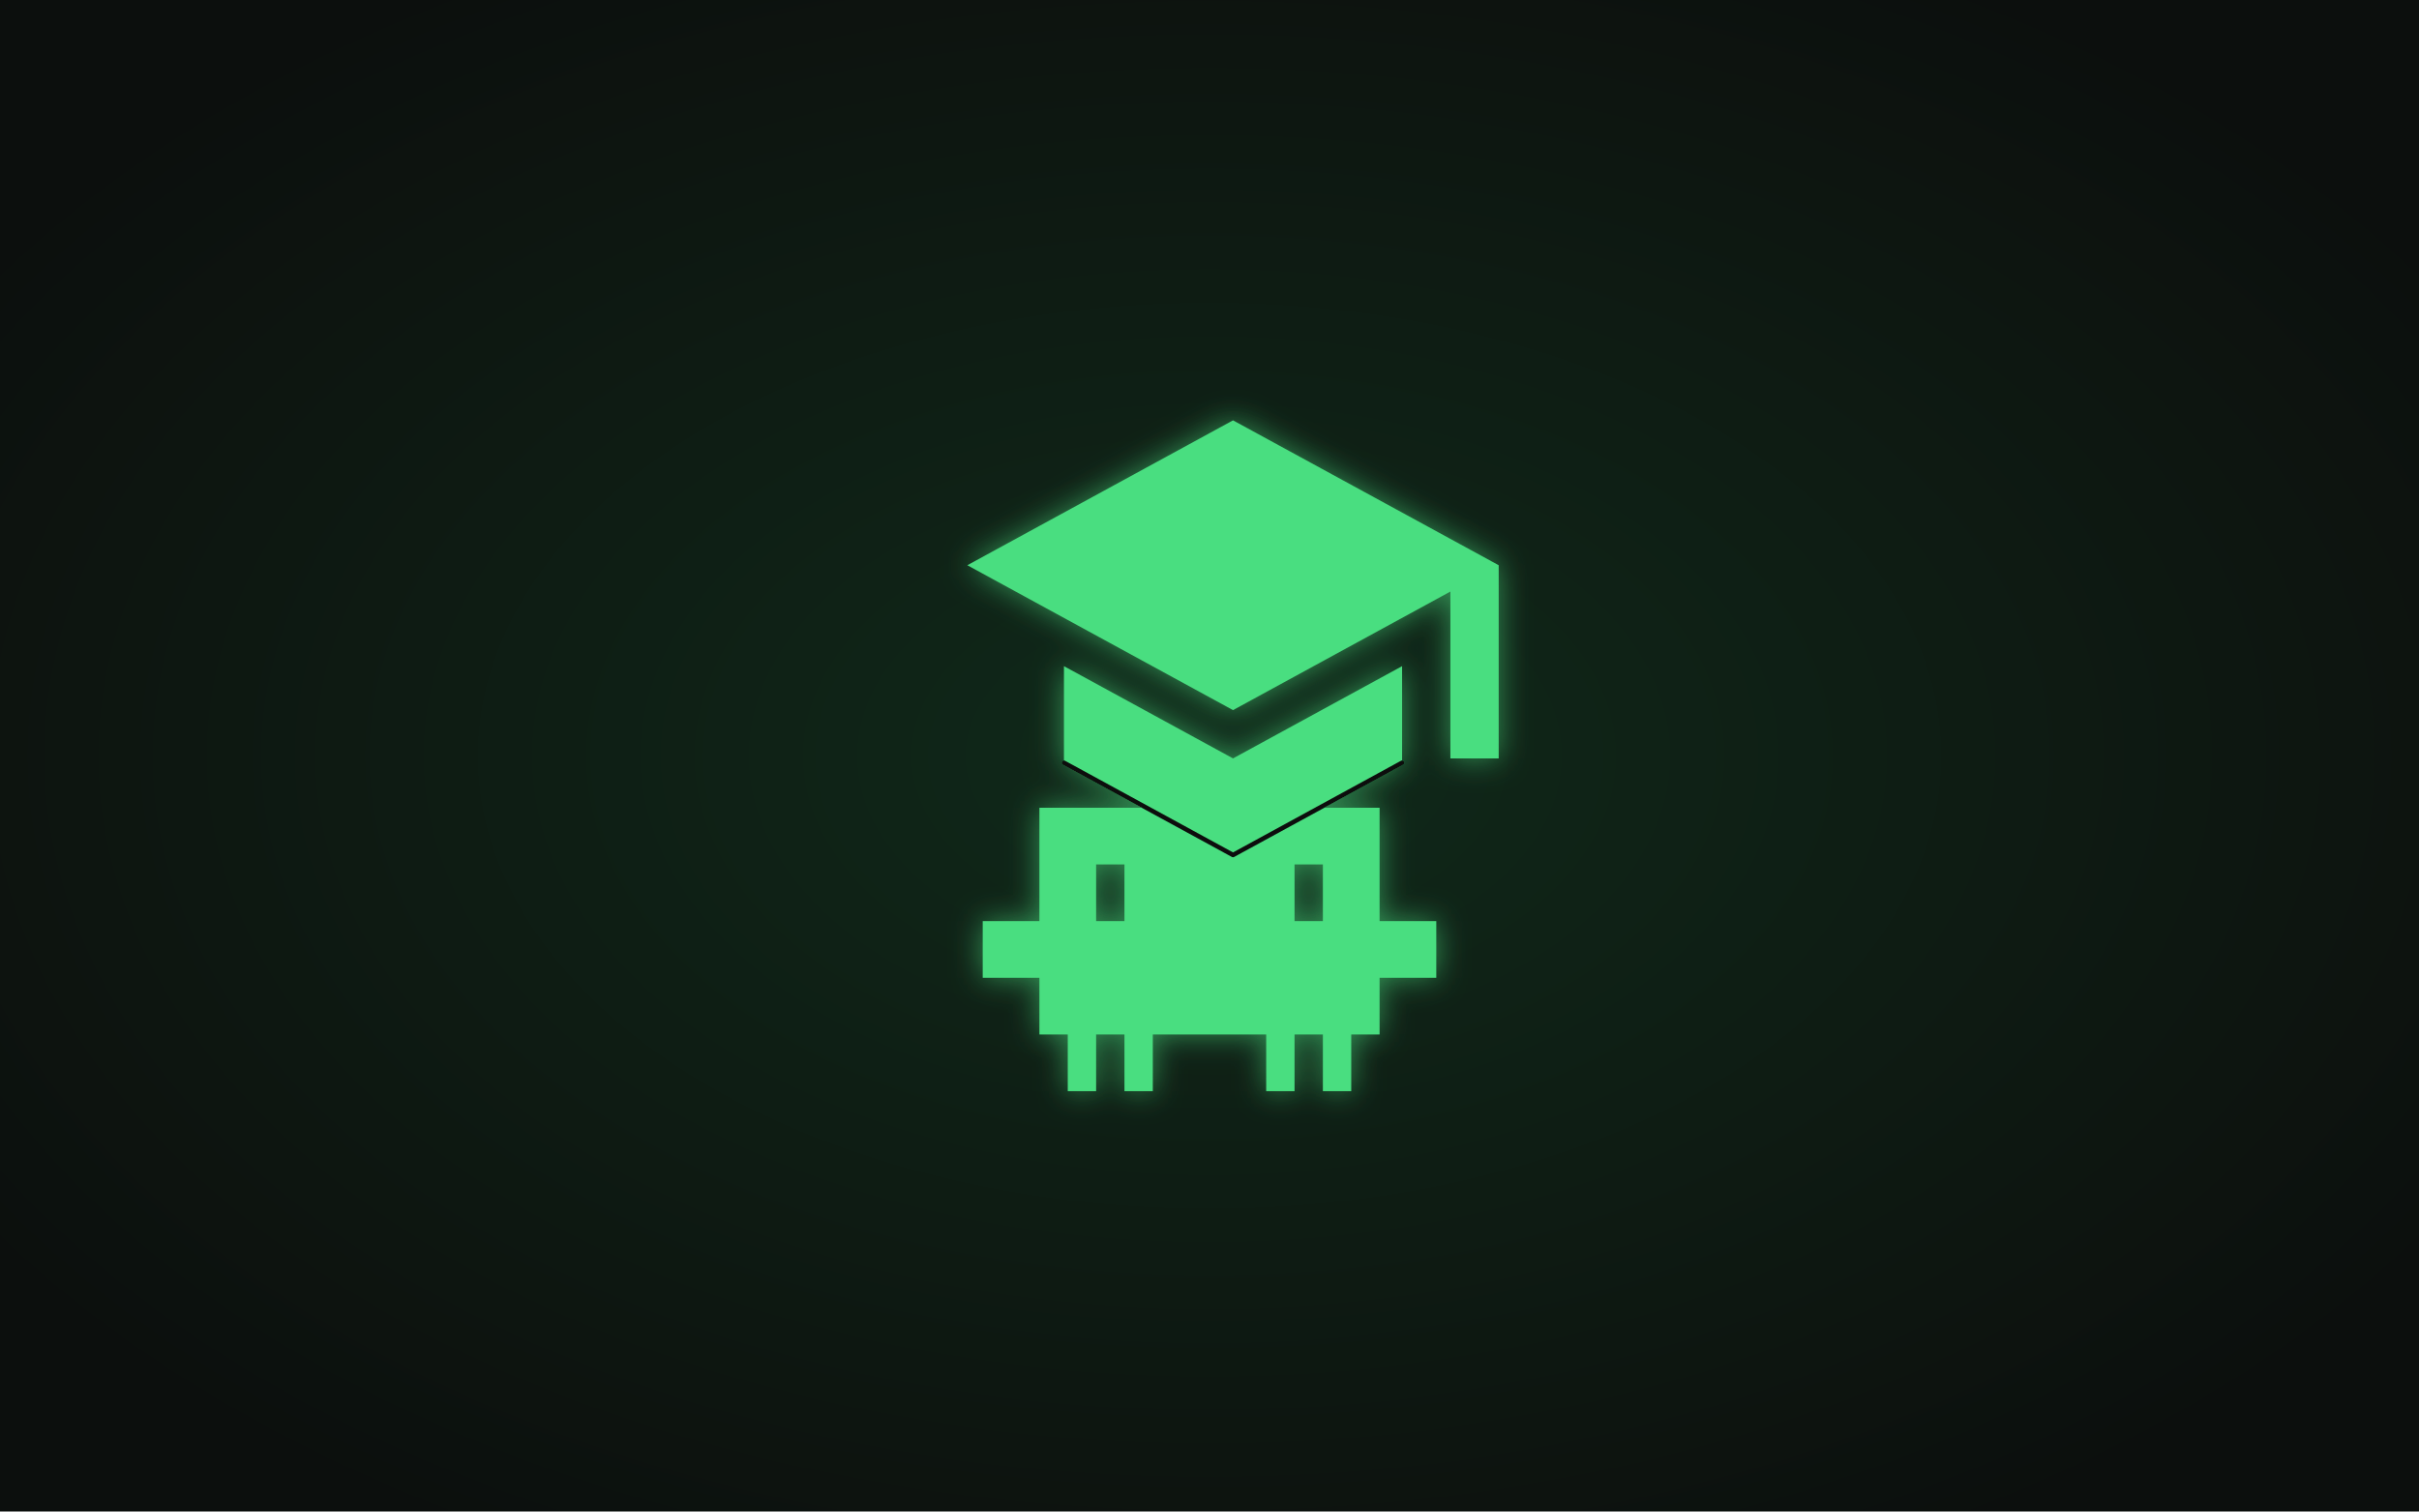
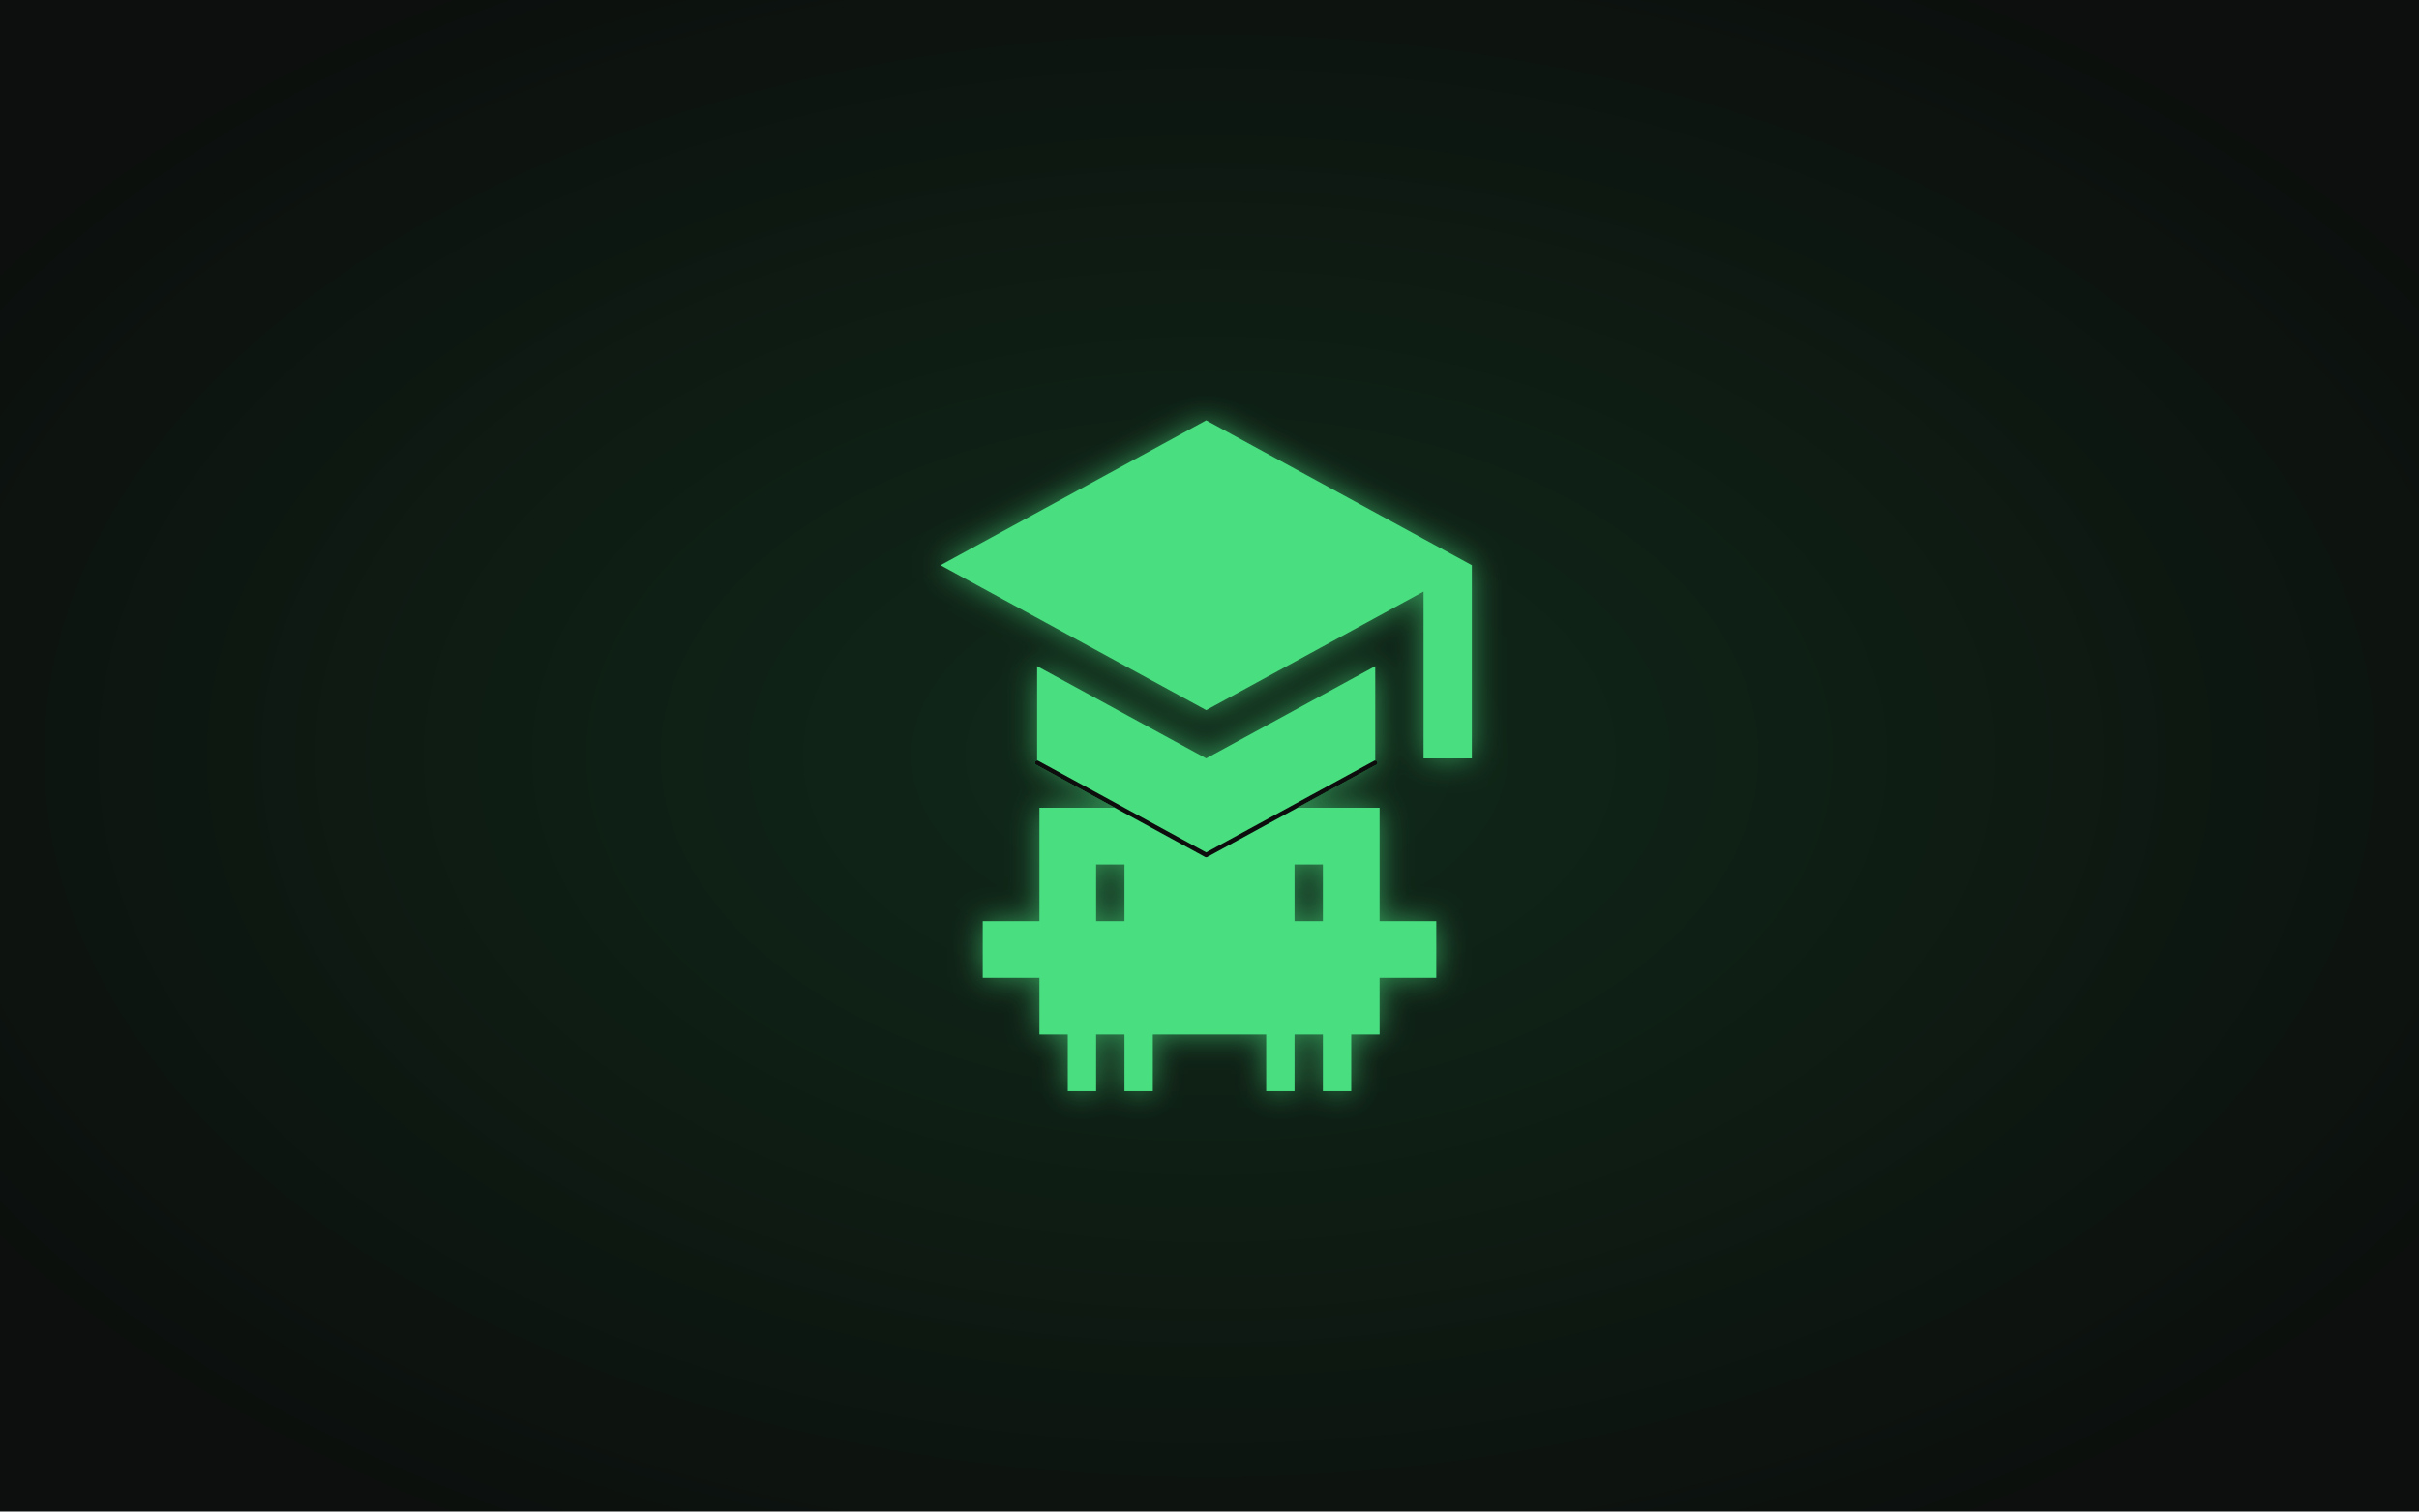
<svg xmlns="http://www.w3.org/2000/svg" viewBox="0 0 1600 1000" role="img" aria-labelledby="t">
  <defs>
    <filter id="glow" filterUnits="userSpaceOnUse" x="0" y="0" width="1600" height="1000">
      <feGaussianBlur stdDeviation="10" result="b" />
      <feComponentTransfer in="b" result="bf">
        <feFuncA type="linear" slope="0.6" />
      </feComponentTransfer>
      <feMerge>
        <feMergeNode in="bf" />
        <feMergeNode in="SourceGraphic" />
      </feMerge>
    </filter>
    <radialGradient id="bg" cx="50%" cy="50%" r="60%">
      <stop offset="0" stop-color="#102a1a" />
      <stop offset="1" stop-color="#0c0f0d" />
    </radialGradient>
  </defs>
  <rect width="100%" height="100%" fill="url(#bg)" />
  <g filter="url(#glow)">
    <g transform="translate(650 478.15) scale(12.5)" fill="#4ade80">
      <path d="M21 10.5h3v3h-3v3h-1.5v3H18v-3h-1.5v3H15v-3H9v3H7.5v-3H6v3H4.5v-3H3v-3H0v-3h3v-6h18Zm-15 0h1.5v-3H6Zm10.5 0H18v-3h-1.5z" />
    </g>
-     <g transform="translate(623.855 230.175) scale(15.975)" fill="#4ade80">
+     <g transform="translate(606.105 230.175) scale(15.975)" fill="#4ade80">
      <path d="M12 3L1 9l11 6l9-4.91V17h2V9M5 13.18v4L12 21l7-3.82v-4L12 17z" />
    </g>
-     <path d="M703.73 504.626L815.555 565.65L927.38 504.626" stroke="#0c0f0d" stroke-width="3" fill="none" stroke-linecap="round" stroke-linejoin="round" />
+     <path d="M685.98 504.626L797.805 565.65L909.63 504.626" stroke="#0c0f0d" stroke-width="3" fill="none" stroke-linecap="round" stroke-linejoin="round" />
  </g>
</svg>
